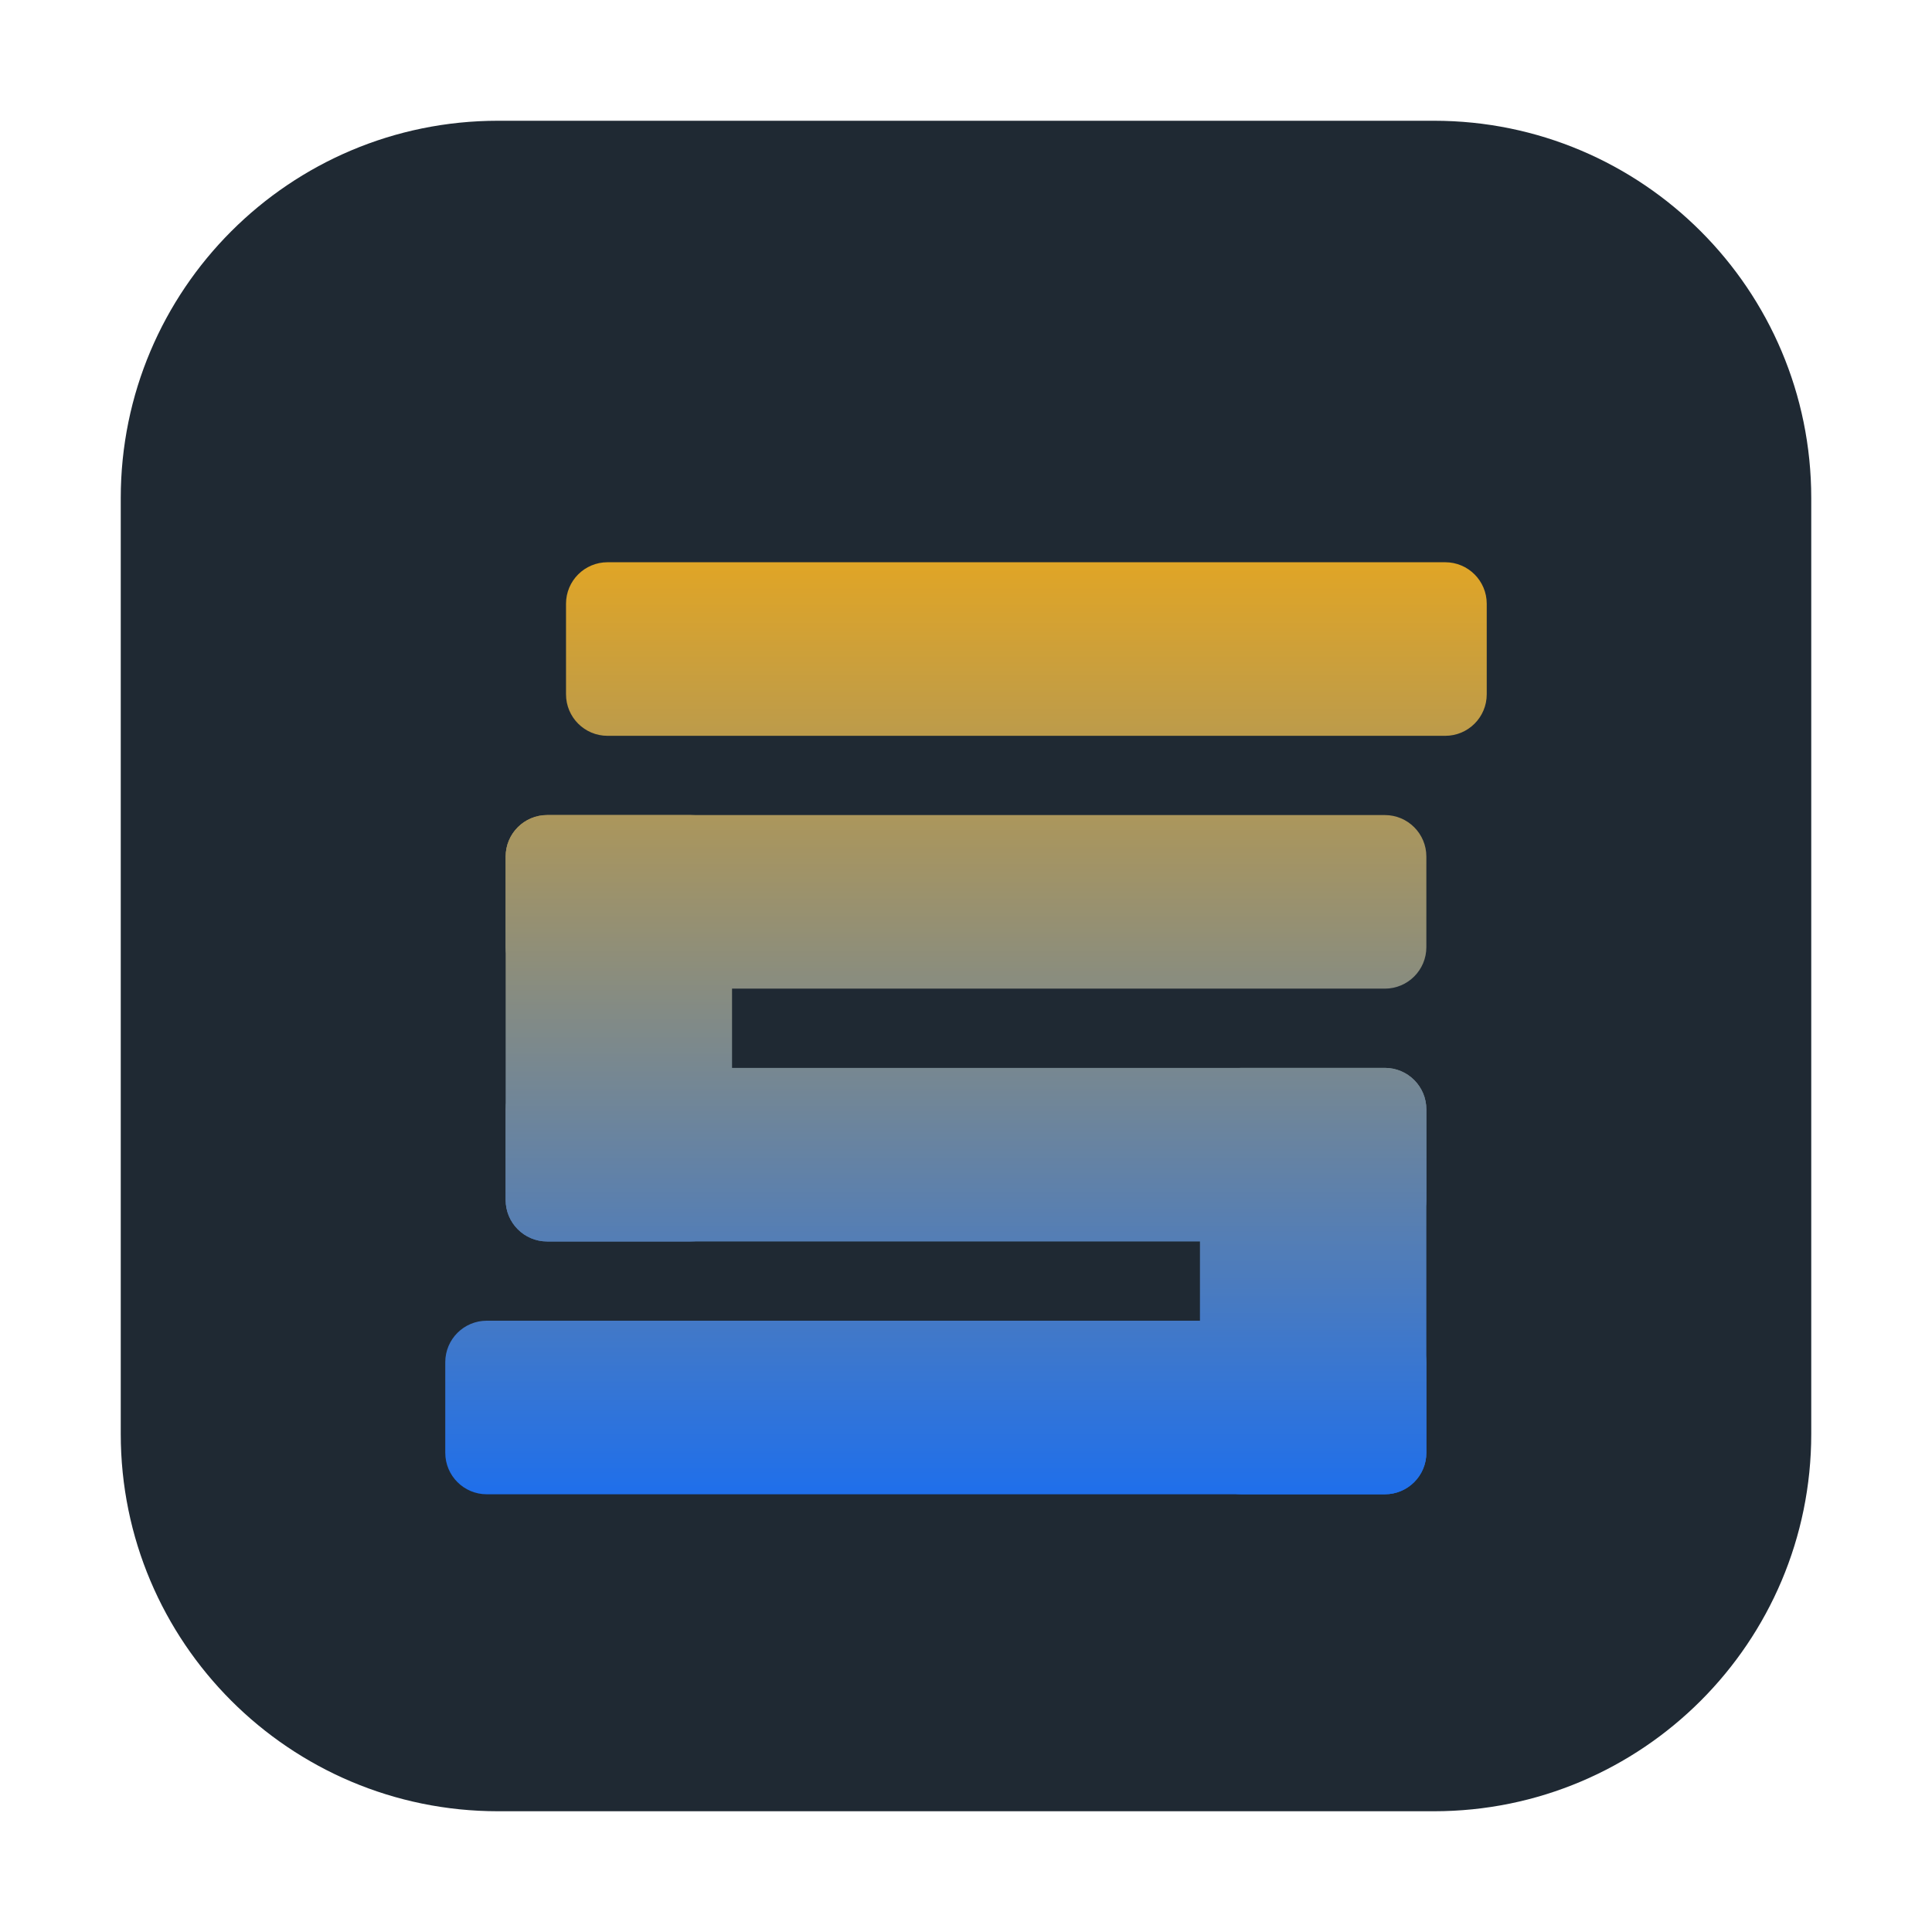
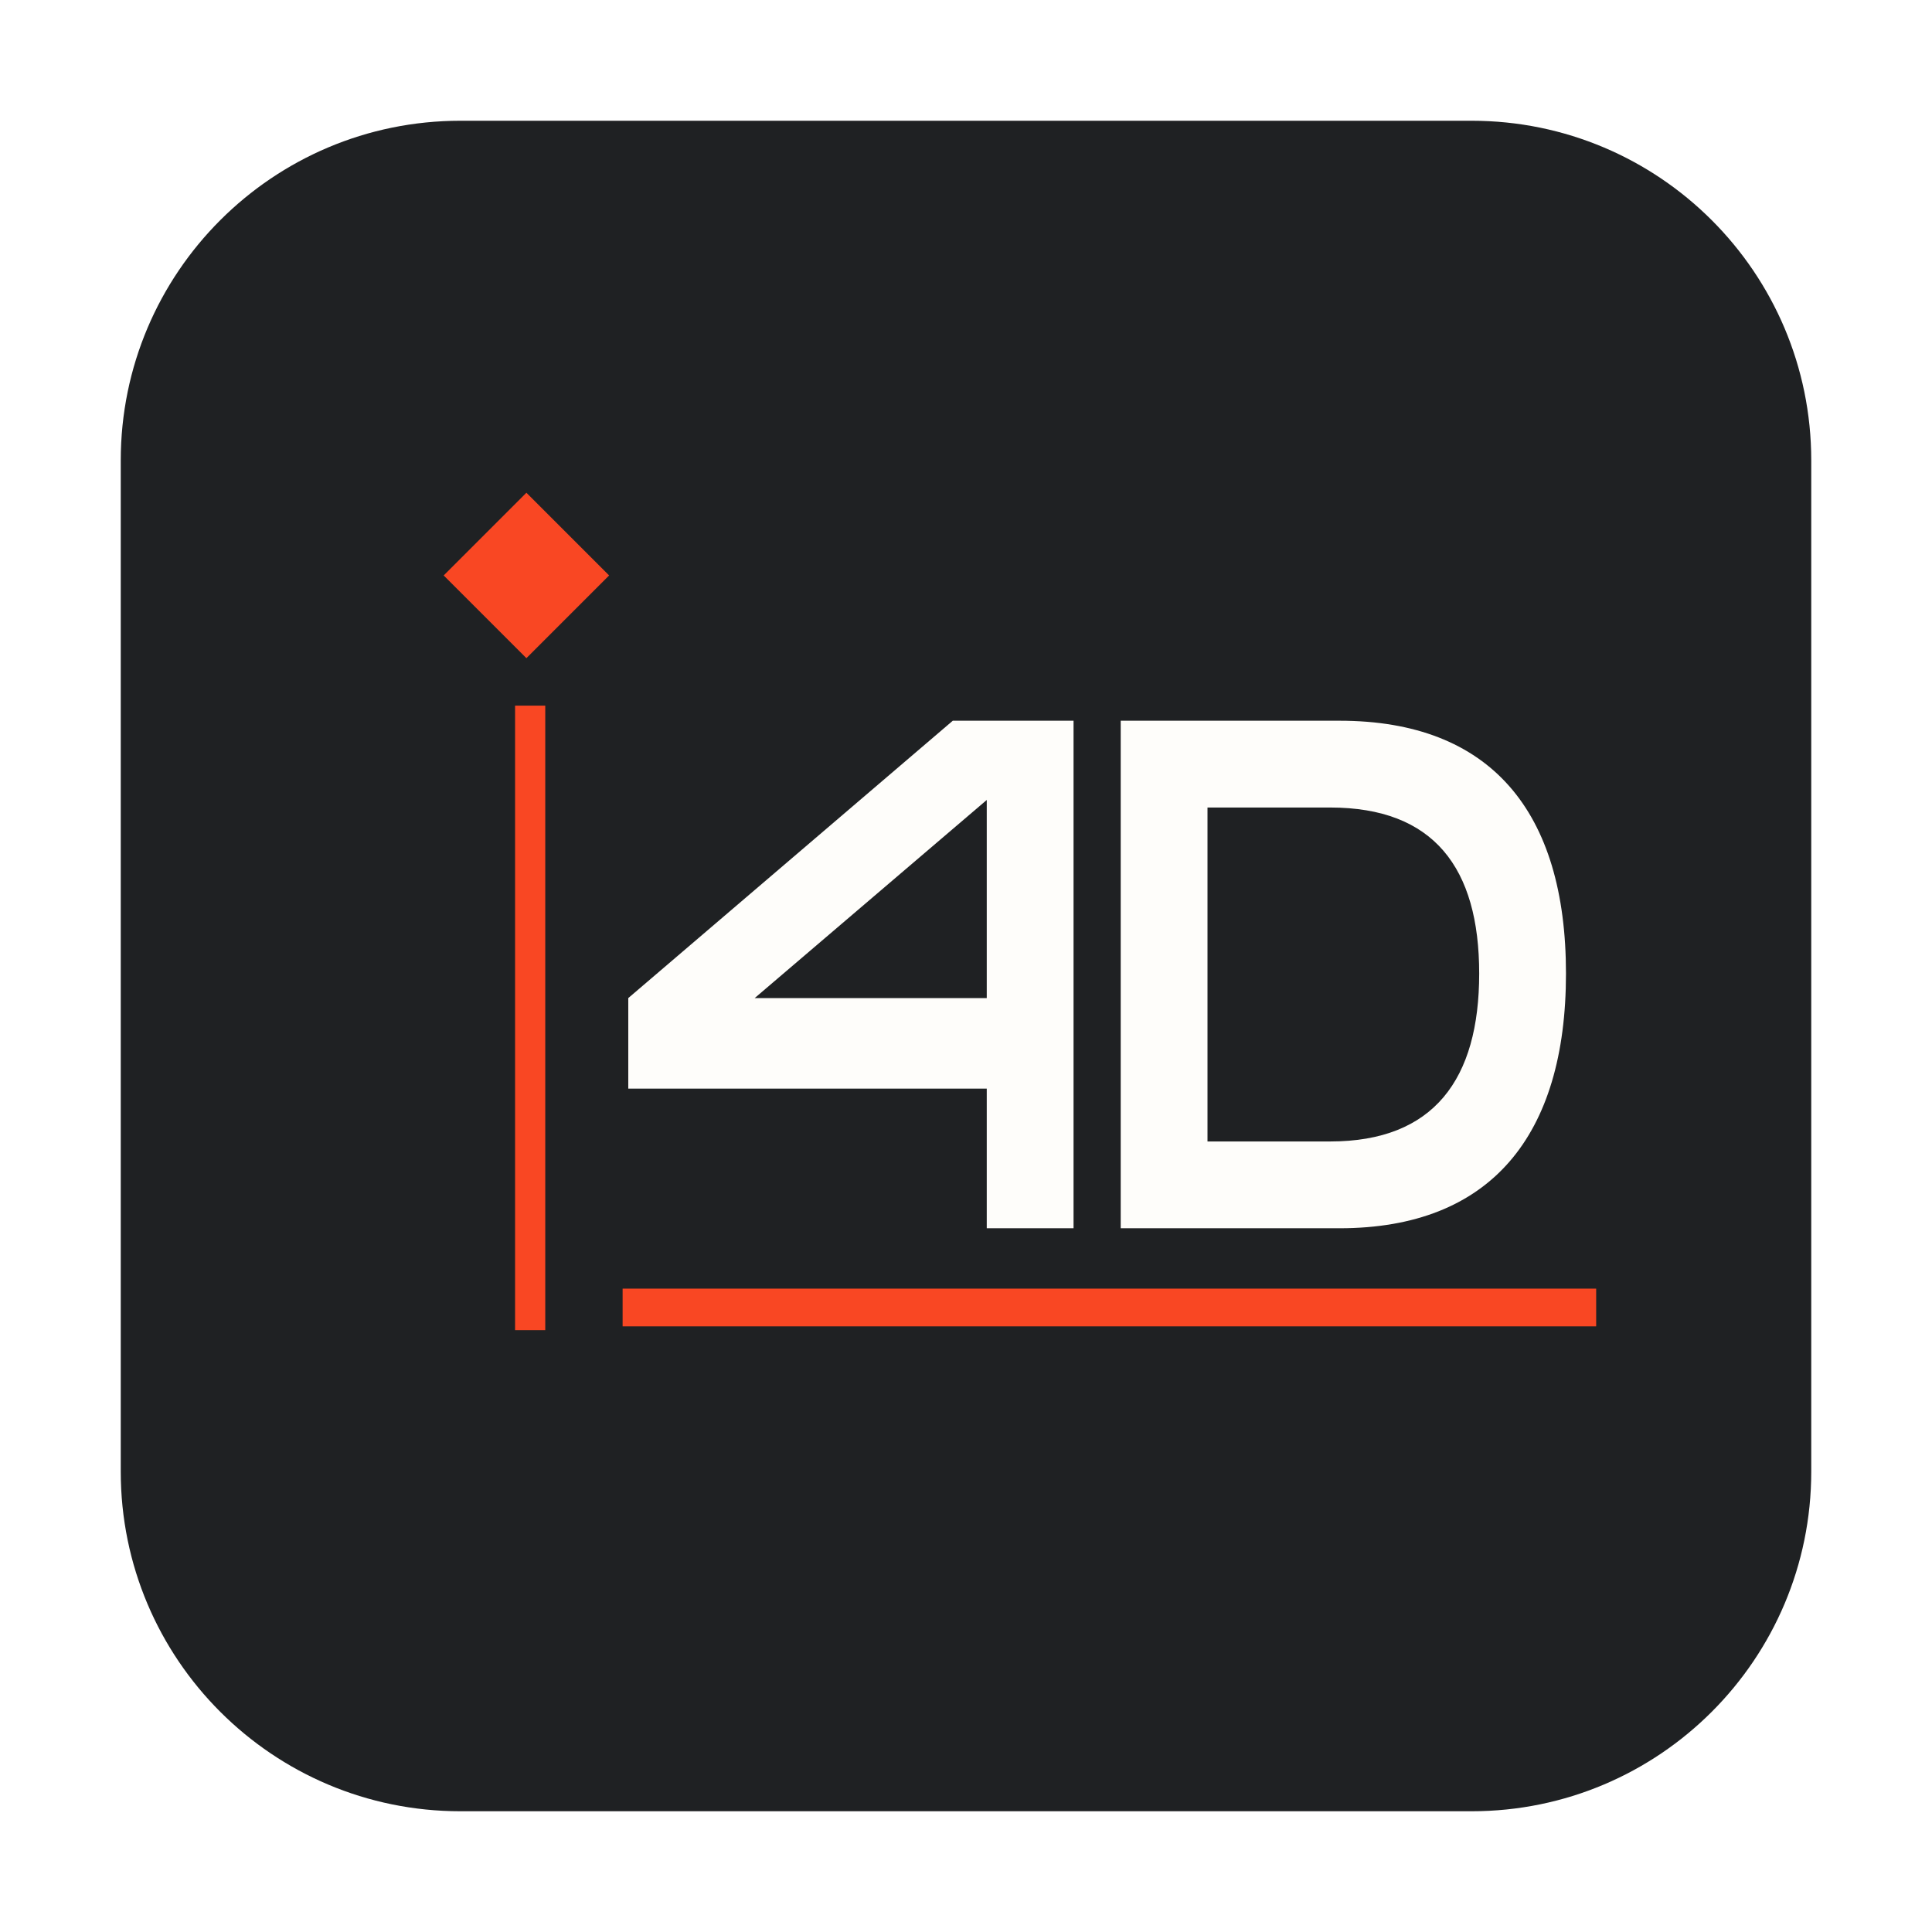
<svg xmlns="http://www.w3.org/2000/svg" viewBox="0 0 1024 1024">
-   <defs>
-     <linearGradient id="g" gradientUnits="userSpaceOnUse" x1="0" y1="792" x2="0" y2="298">
-       <stop offset="0" stop-color="#1F6FEB" />
-       <stop offset="1" stop-color="#E0A526" />
-     </linearGradient>
-   </defs>
-   <rect x="64" y="64" width="896" height="896" rx="200" fill="#1F2933" />
-   <g fill="url(#g)">
-     <rect x="236" y="700" width="520" height="92" rx="22" />
-     <rect x="636" y="566" width="120" height="226" rx="22" />
-     <rect x="268" y="566" width="488" height="92" rx="22" />
-     <rect x="268" y="432" width="120" height="226" rx="22" />
-     <rect x="268" y="432" width="488" height="92" rx="22" />
-     <rect x="300" y="298" width="488" height="92" rx="22" />
-   </g>
+   <rect x="64" y="64" width="896" height="896" rx="180" fill="#1F2123" />
+   <rect x="248" y="274" width="62" height="62" transform="rotate(45 279 305)" fill="#F94723" />
+   <rect x="273" y="374" width="16" height="331" fill="#F94723" />
+   <rect x="330" y="683" width="516" height="20" fill="#F94723" />
+   <path fill="#FEFDFA" fill-rule="evenodd" d="M505 382 H569 V651 H523 V577 H333 V529 Z M400 529 L523 424 V529 Z" />
+   <path fill="#FEFDFA" fill-rule="evenodd" d="M594 382 H710 C790 382 830 430 830 516 C830 602 790 651 710 651 H594 Z M640 428 H705 C760 428 784 460 784 516 C784 572 760 605 705 605 H640 Z" />
</svg>
